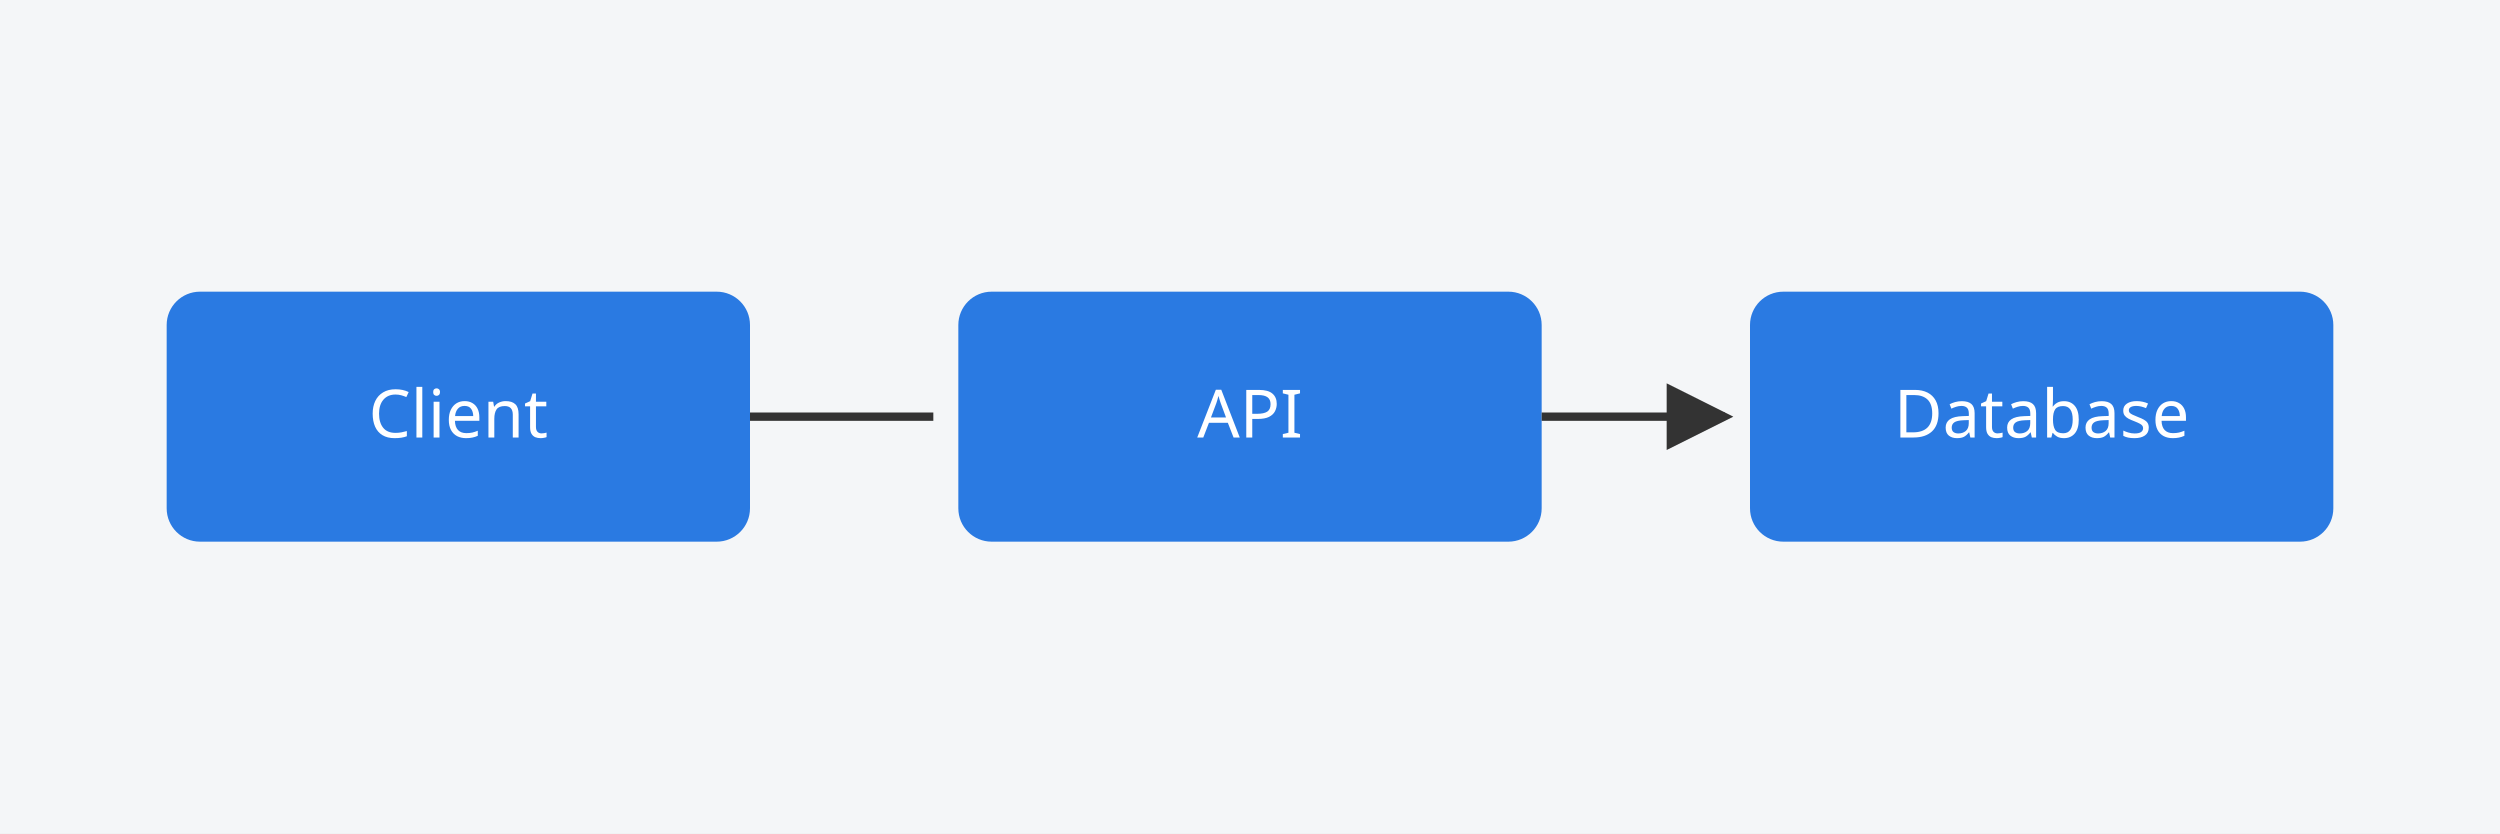
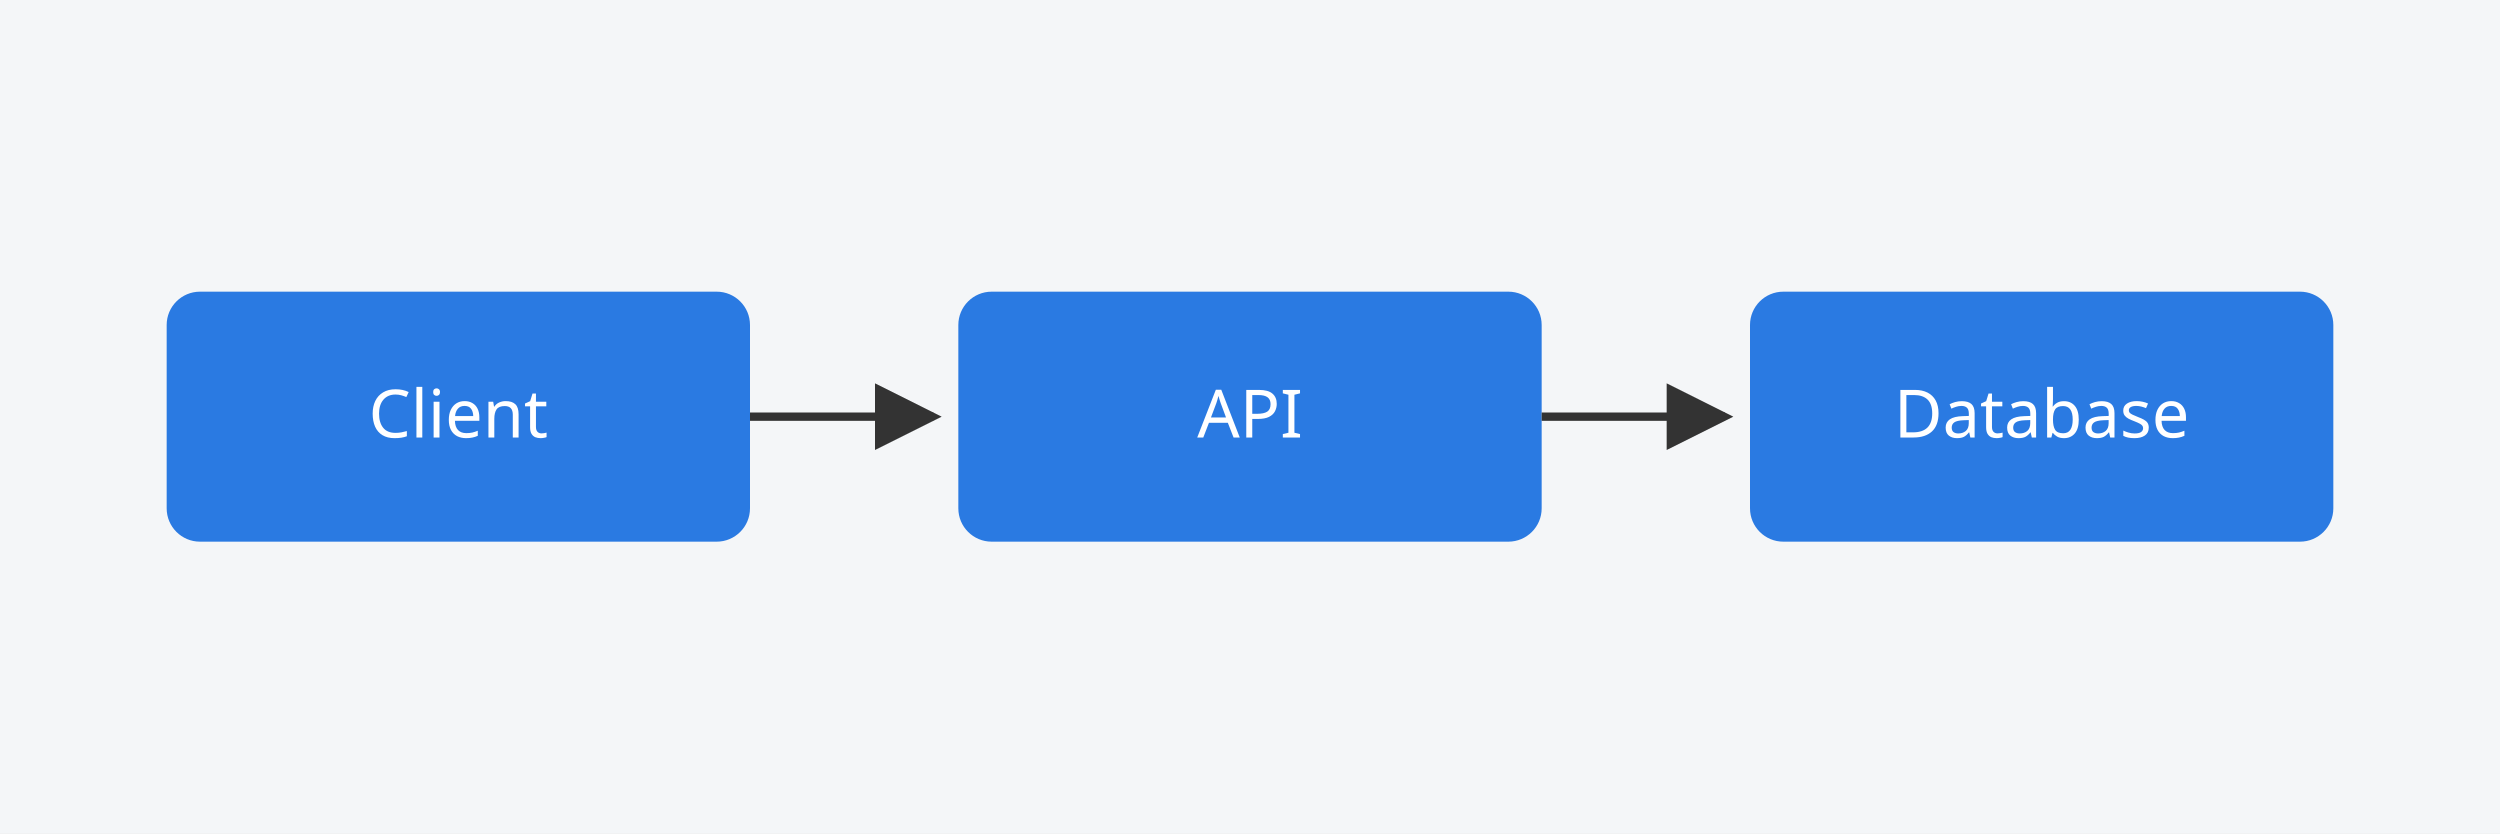
<svg xmlns="http://www.w3.org/2000/svg" width="600" height="200" viewBox="0 0 600 200" font-family="sans-serif" font-size="16">
  <rect width="600" height="200" fill="#f4f6f8" />
  <rect x="40" y="70" width="140" height="60" rx="8" fill="#2a7ae2" />
  <text x="110" y="105" fill="#fff" text-anchor="middle">Client</text>
  <rect x="230" y="70" width="140" height="60" rx="8" fill="#2a7ae2" />
  <text x="300" y="105" fill="#fff" text-anchor="middle">API</text>
  <rect x="420" y="70" width="140" height="60" rx="8" fill="#2a7ae2" />
  <text x="490" y="105" fill="#fff" text-anchor="middle">Database</text>
-   <path d="M180 100h44M370 100h44" stroke="#333" stroke-width="2" marker-end="url(#a)" />
+   <path d="M180 100h44" stroke="#333" stroke-width="2" marker-end="url(#a)" />
+   <path d="M370 100h44" stroke="#333" stroke-width="2" marker-end="url(#a)" />
  <defs>
    <marker id="a" markerWidth="8" markerHeight="8" refX="7" refY="4" orient="auto">
      <path d="M0 0L8 4L0 8z" fill="#333" />
    </marker>
  </defs>
</svg>
